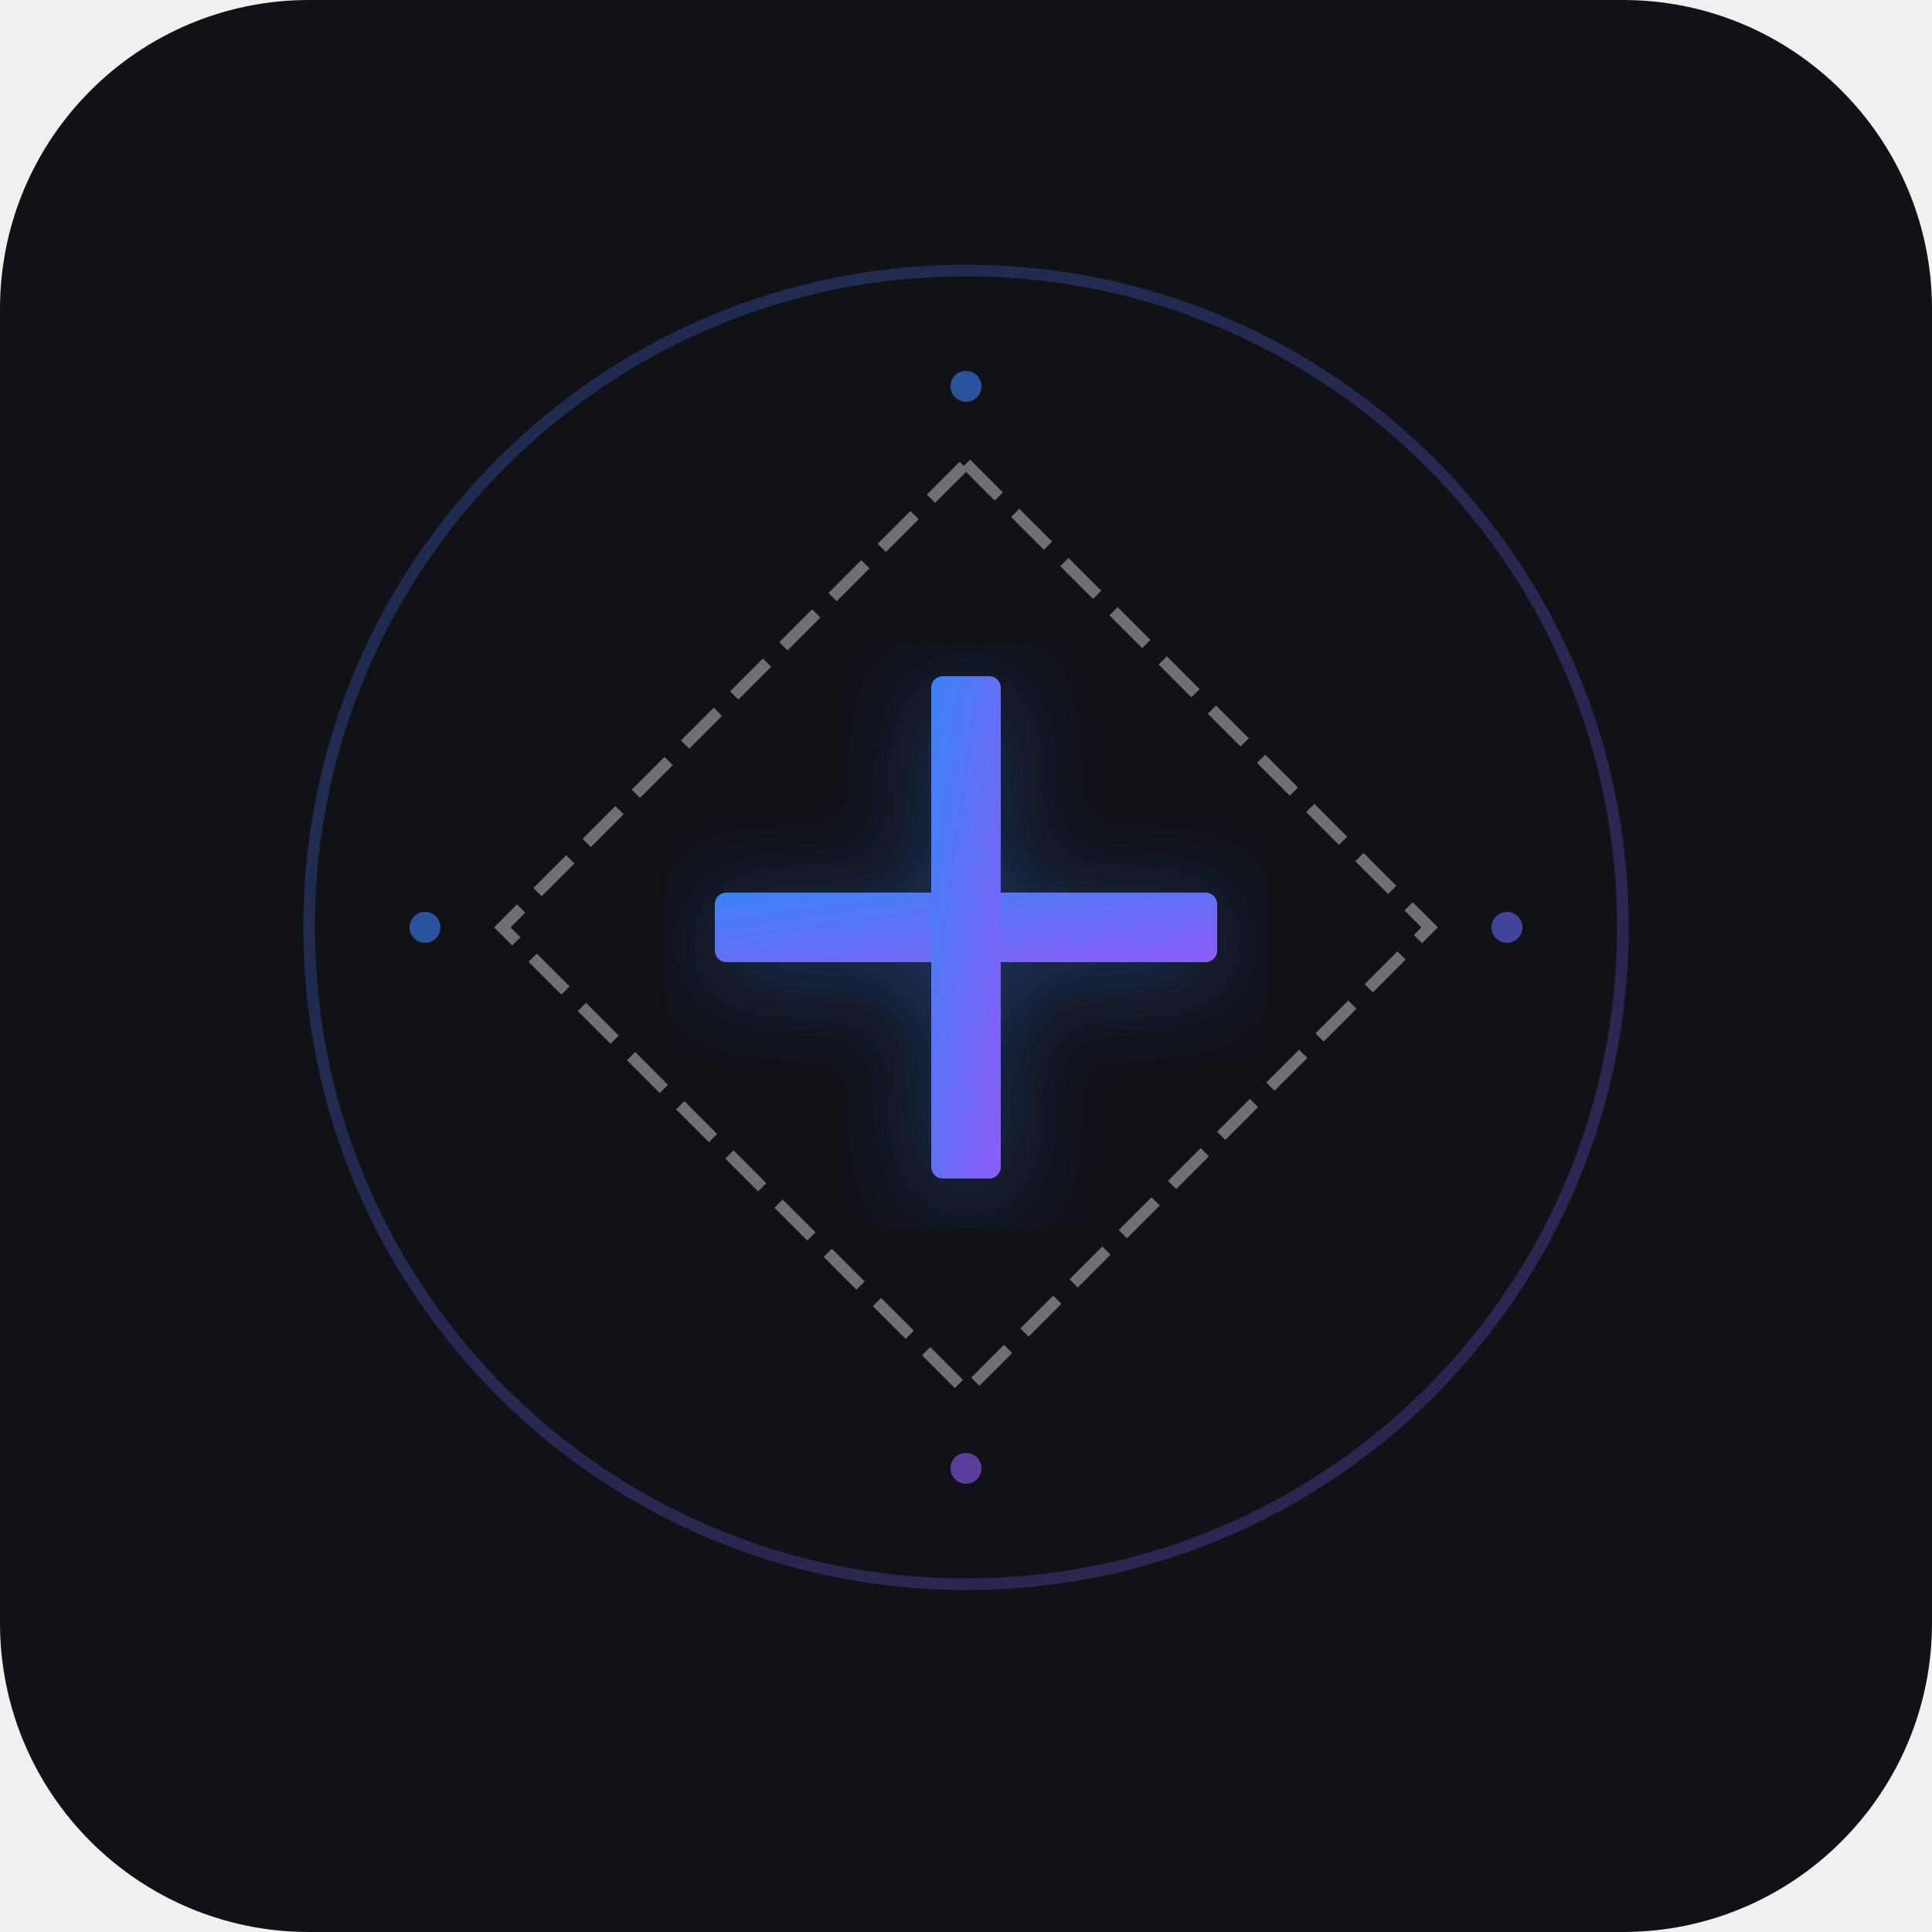
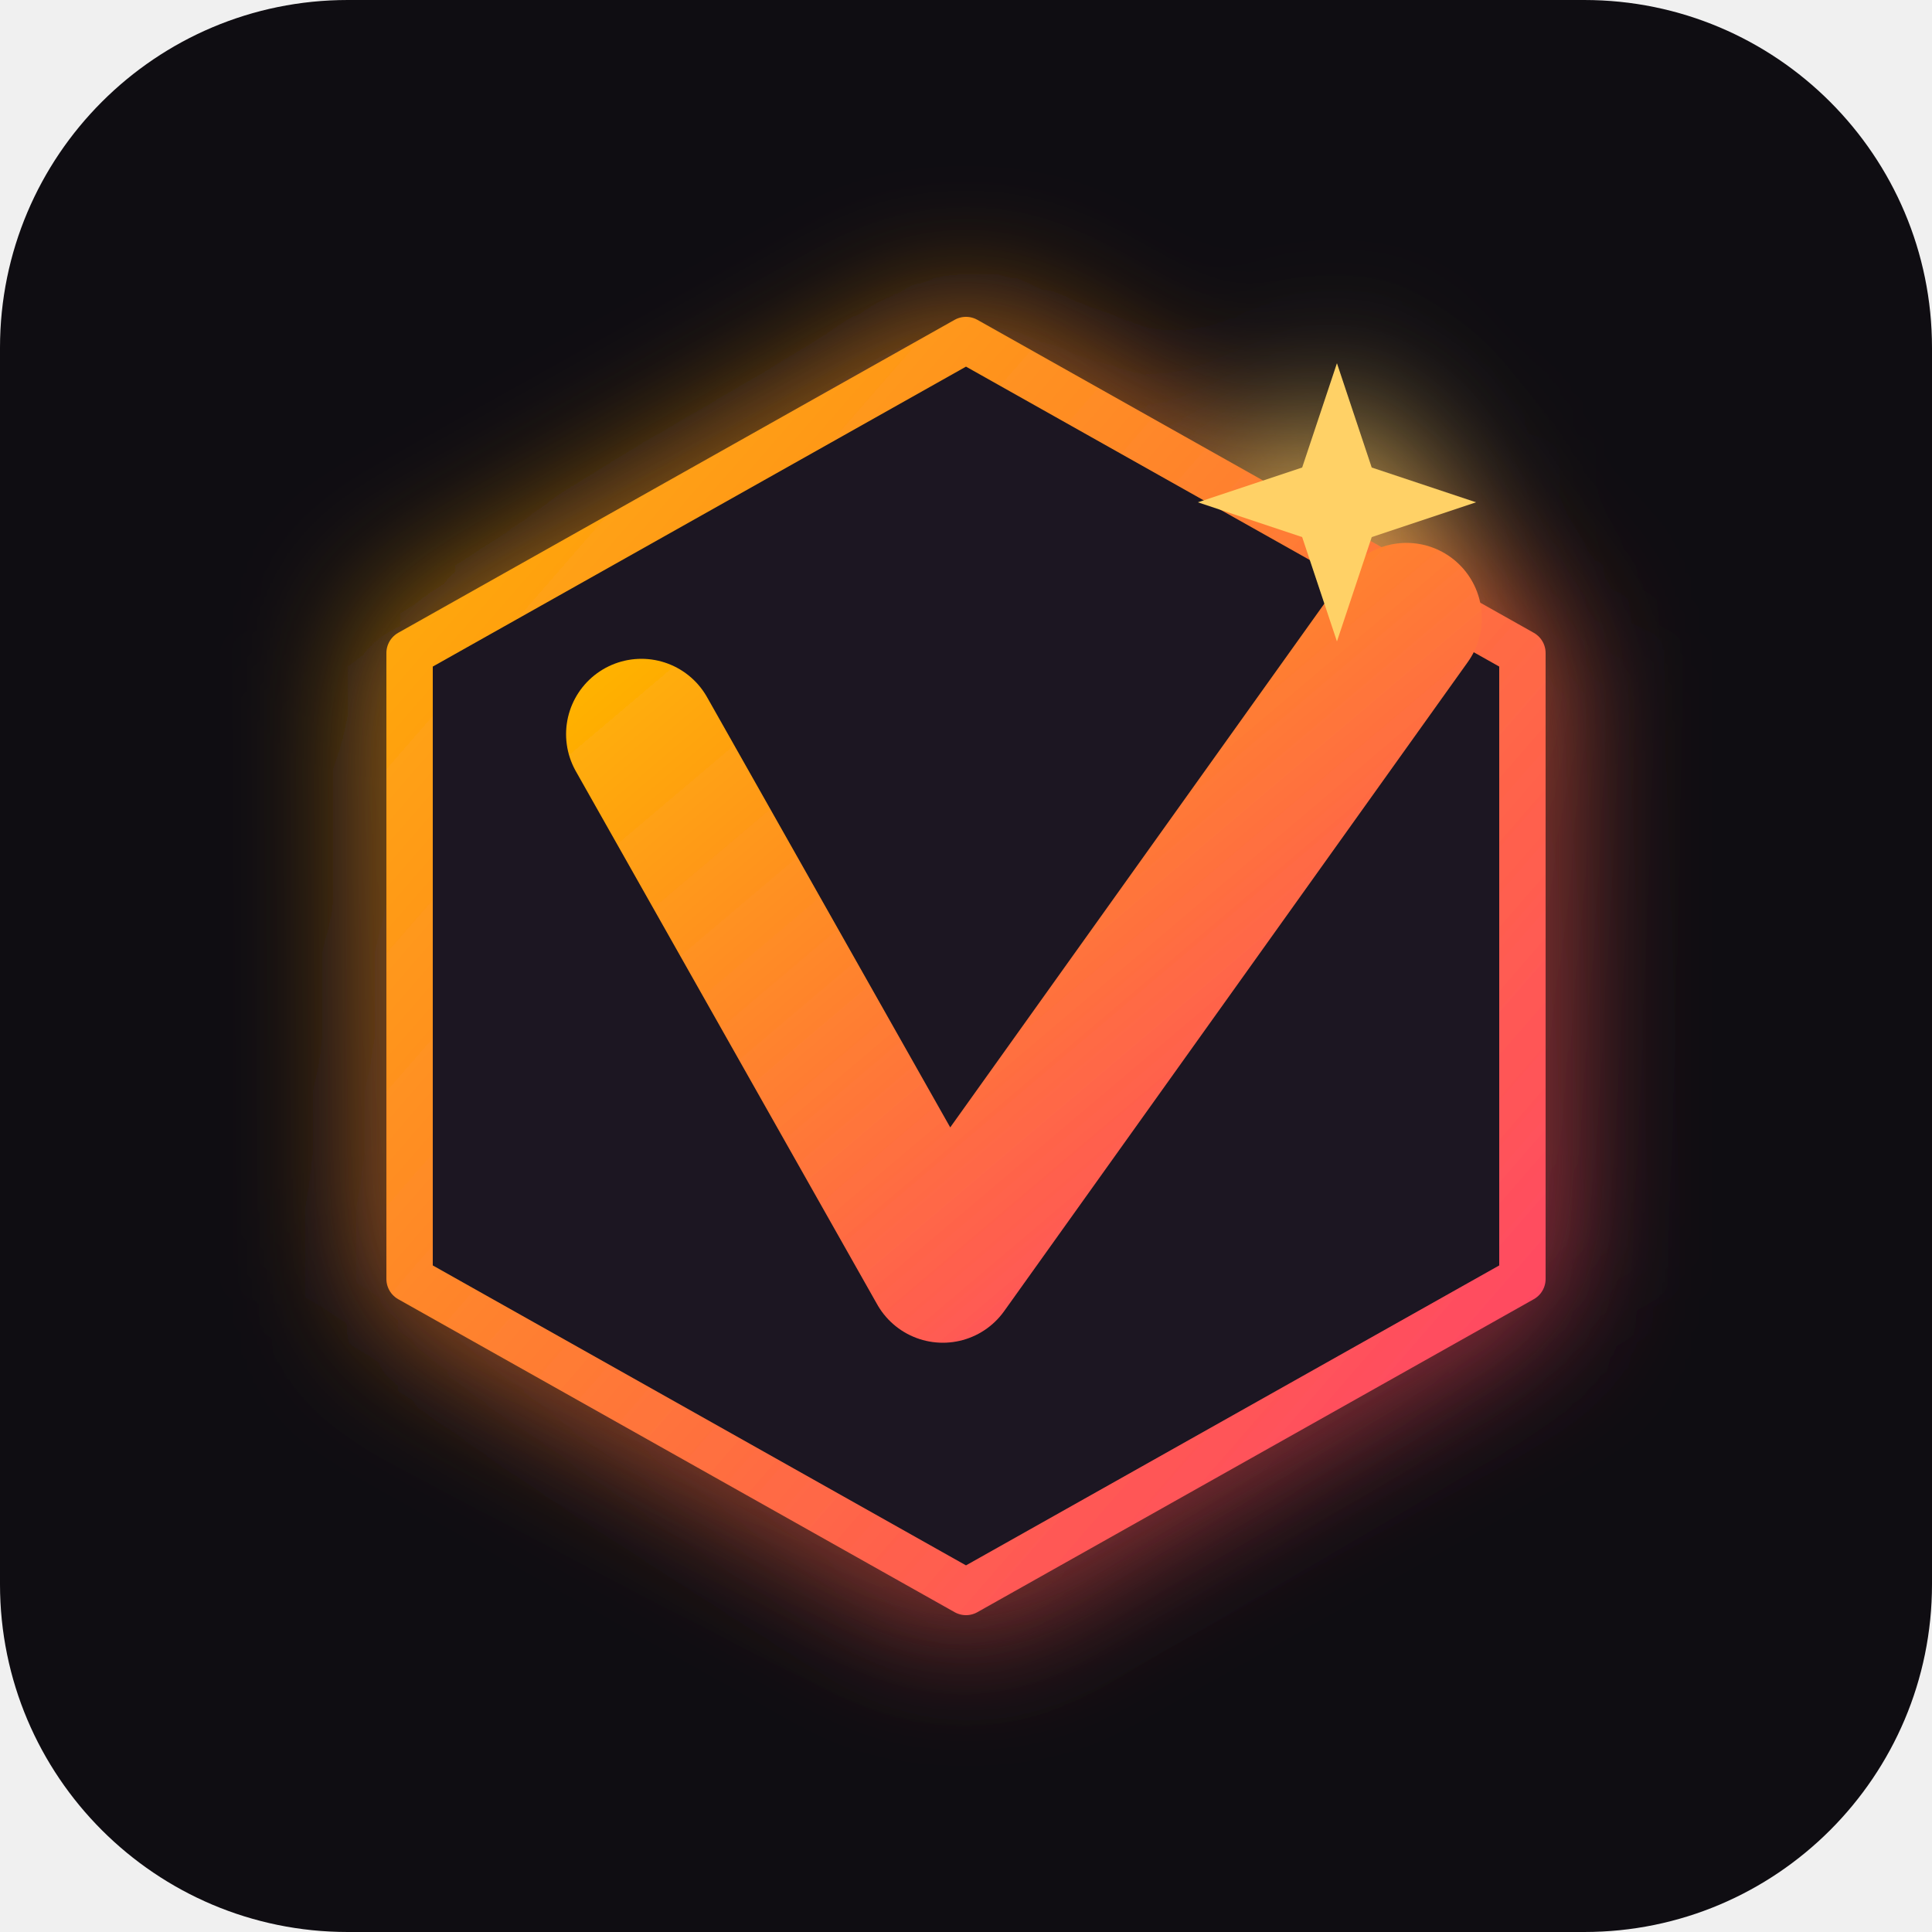
<svg xmlns="http://www.w3.org/2000/svg" width="500" height="500" viewBox="0 0 500 500">
  <defs>
-     <linearGradient id="g1" x1="0%" y1="0%" x2="100%" y2="100%">
-       <stop offset="0%" stop-color="#3b82f6" />
-       <stop offset="100%" stop-color="#8b5cf6" />
+     <linearGradient id="vq" x1="0%" y1="0%" x2="100%" y2="100%">
+       <stop offset="0%" stop-color="#FFB400" />
+       <stop offset="100%" stop-color="#FF3D6E" />
    </linearGradient>
-     <filter id="shadow">
-       <feDropShadow dx="0" dy="4" stdDeviation="12" flood-color="#3b82f6" flood-opacity="0.35" />
+     <filter id="glow" x="-30%" y="-30%" width="160%" height="160%">
+       <feGaussianBlur stdDeviation="6" result="b" />
+       <feMerge>
+         <feMergeNode in="b" />
+         <feMergeNode in="SourceGraphic" />
+       </feMerge>
    </filter>
  </defs>
-   <rect width="500" height="500" rx="80" fill="#111118" />
-   <circle cx="250" cy="240" r="170" fill="none" stroke="url(#g1)" stroke-width="3" opacity="0.25" />
-   <g filter="url(#shadow)">
-     <rect x="185" y="231" width="130" height="18" rx="3" fill="url(#g1)" />
-     <rect x="241" y="175" width="18" height="130" rx="3" fill="url(#g1)" />
+   <rect width="500" height="500" rx="90" fill="#0f0d12" />
+   <g transform="translate(70,70) scale(3.0)">
+     <g filter="url(#glow)">
+       <polygon points="60,6 108,33 108,87 60,114 12,87 12,33" fill="#1a1620" stroke="url(#vq)" stroke-width="4" stroke-linejoin="round" />
+       <path d="M32 40 L58 86 L98 30" fill="none" stroke="url(#vq)" stroke-width="13" stroke-linecap="round" stroke-linejoin="round" />
+       <path d="M92 8 L95 17 L104 20 L95 23 L92 32 L89 23 L80 20 L89 17 Z" fill="#FFD166" />
+     </g>
  </g>
-   <path d="M250 120 L370 240 L250 360 L130 240 Z" fill="none" stroke="#ffffff" stroke-width="3" stroke-dasharray="12 6" opacity="0.4" />
-   <circle cx="250" cy="100" r="4" fill="#3b82f6" opacity="0.6" />
-   <circle cx="390" cy="240" r="4" fill="#6366f1" opacity="0.6" />
-   <circle cx="250" cy="380" r="4" fill="#8b5cf6" opacity="0.6" />
-   <circle cx="110" cy="240" r="4" fill="#3b82f6" opacity="0.6" />
</svg>
